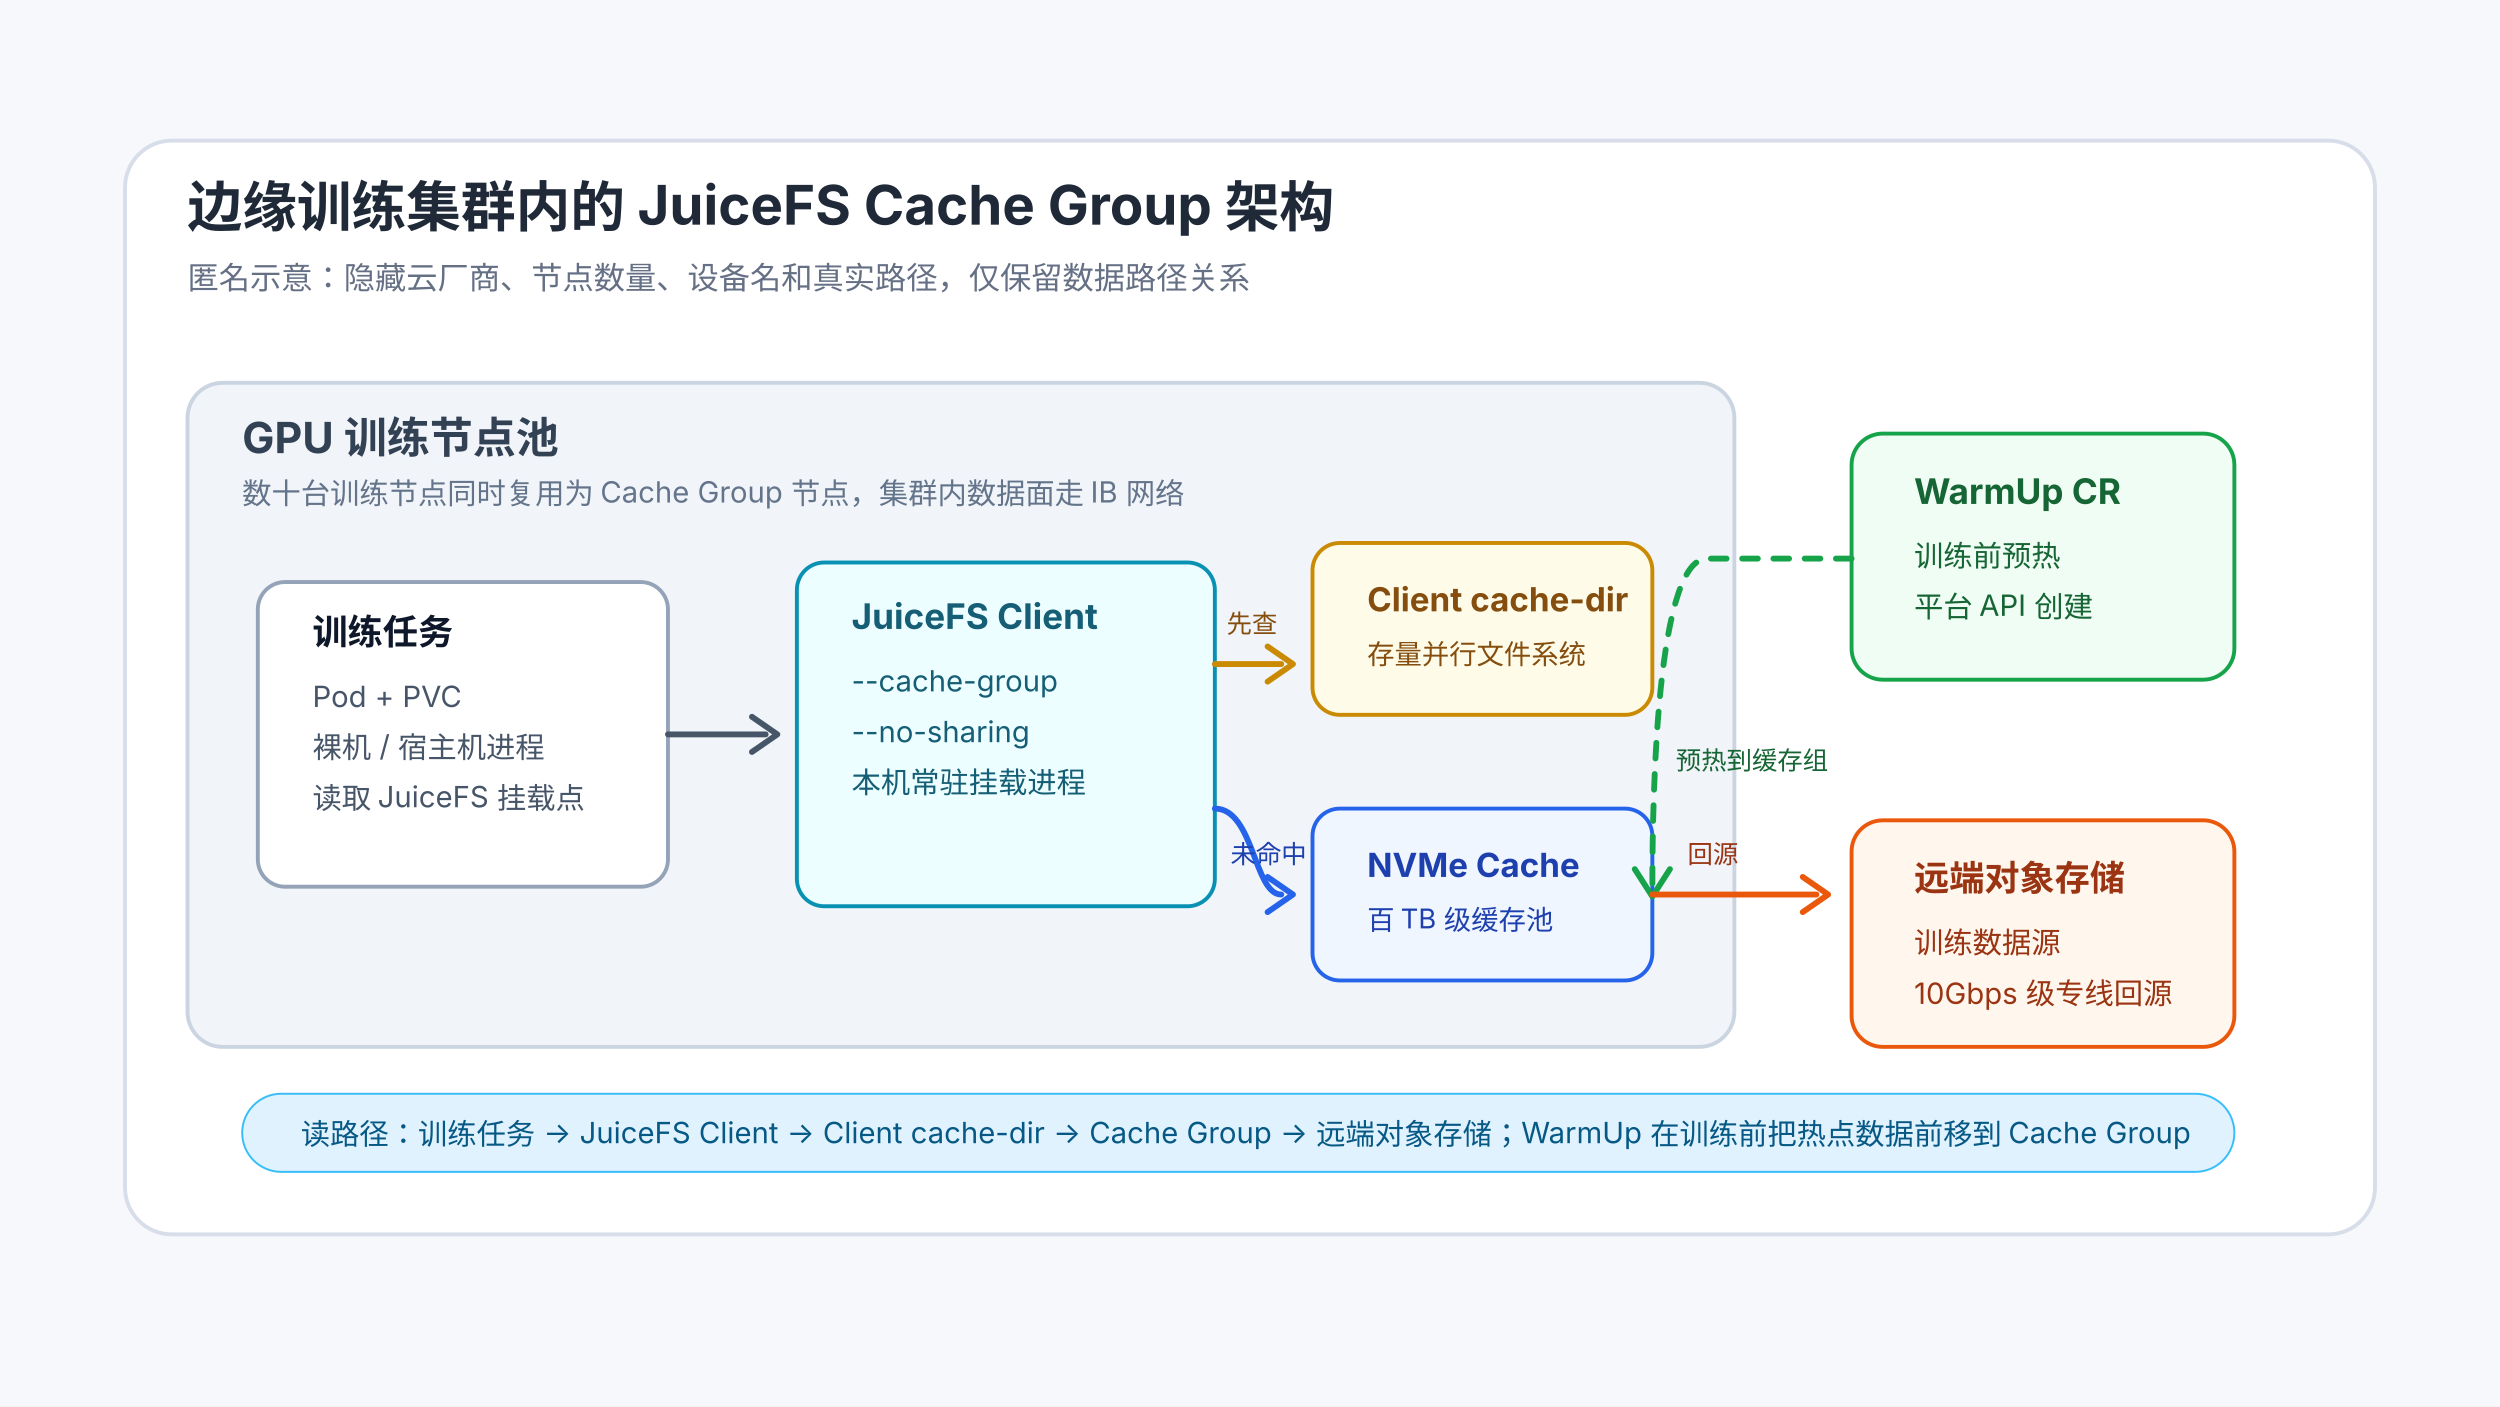
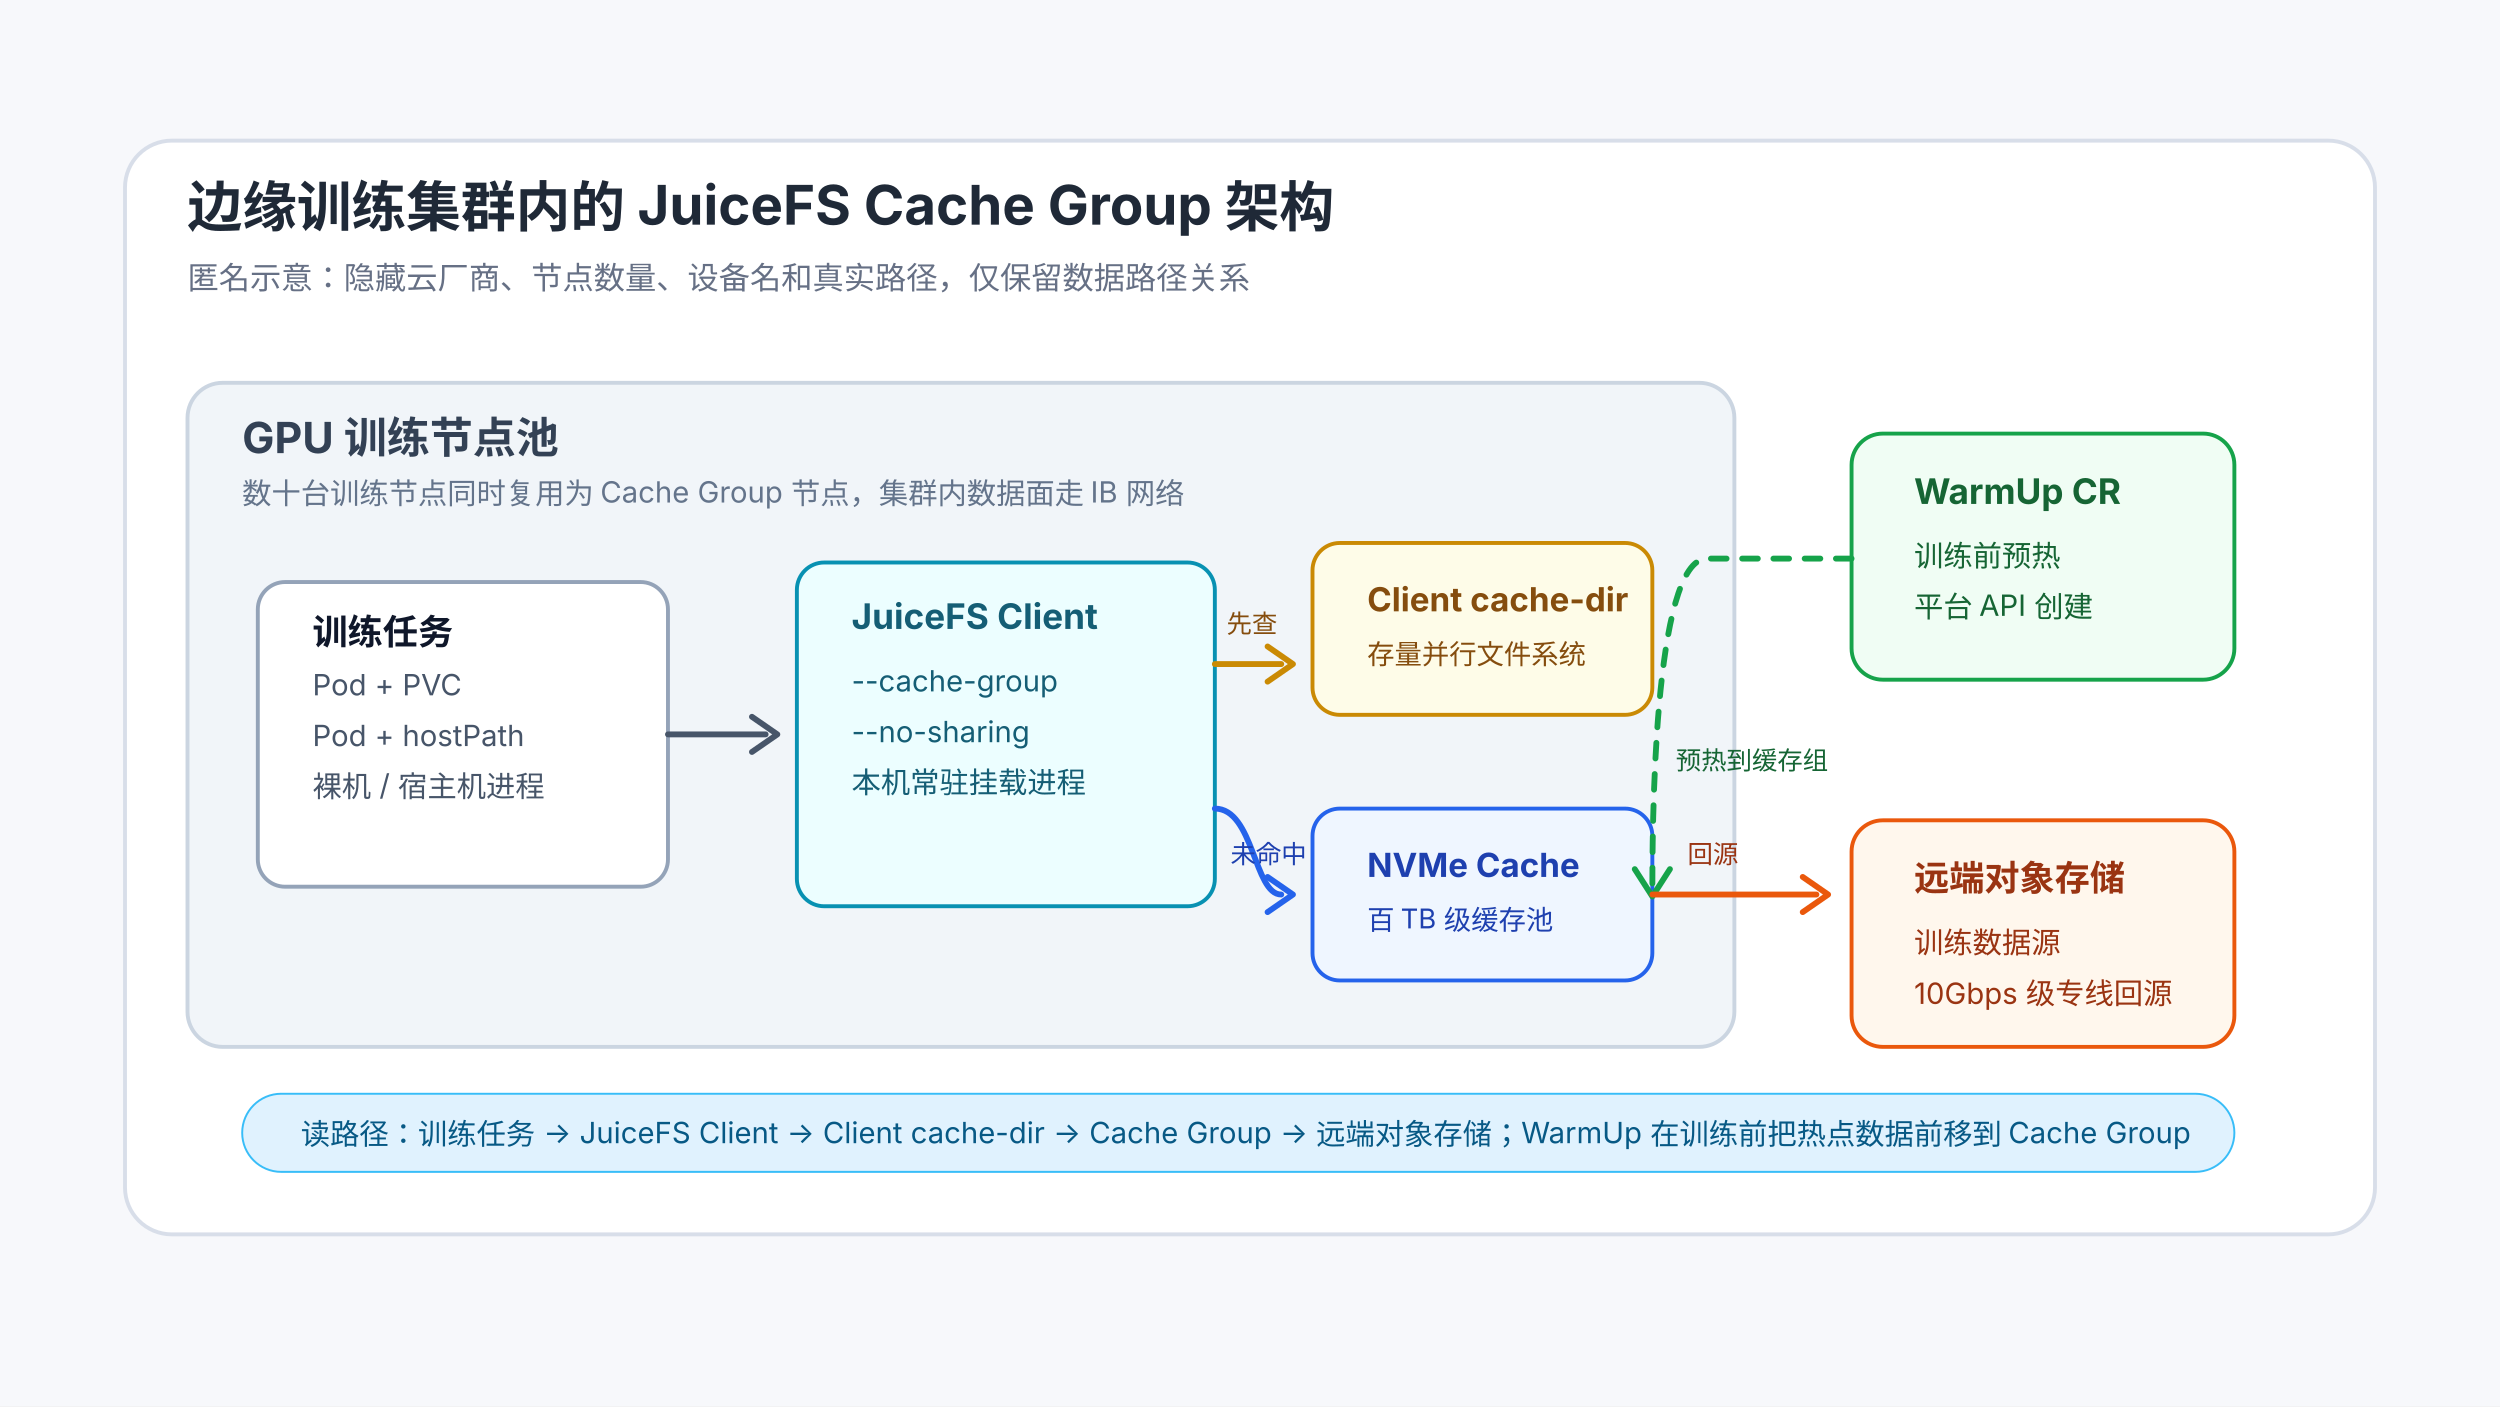
<svg xmlns="http://www.w3.org/2000/svg" width="1280" height="720" viewBox="0 0 1280 720" fill="none">
  <rect width="1280" height="720" fill="#f7f8fb" />
  <rect x="64" y="72" width="1152" height="560" rx="24" fill="#ffffff" stroke="#d8dee9" stroke-width="2" />
  <text x="96" y="116" fill="#1f2937" font-family="Inter, PingFang SC, Microsoft YaHei, sans-serif" font-size="28" font-weight="700">边缘训练集群内的 JuiceFS Cache Group 架构</text>
  <text x="96" y="148" fill="#667085" font-family="Inter, PingFang SC, Microsoft YaHei, sans-serif" font-size="16">匿名示意：隐藏云厂商、节点数量、设备名和真实路径，仅保留数据路径关系</text>
  <rect x="96" y="196" width="792" height="340" rx="18" fill="#f1f5f9" stroke="#cbd5e1" stroke-width="2" />
  <text x="124" y="232" fill="#334155" font-family="Inter, PingFang SC, Microsoft YaHei, sans-serif" font-size="22" font-weight="700">GPU 训练节点池</text>
  <text x="124" y="258" fill="#64748b" font-family="Inter, PingFang SC, Microsoft YaHei, sans-serif" font-size="15">数十台训练节点同时复用为 Cache Group 节点，集群内数据面走 IB 网络</text>
  <rect x="132" y="298" width="210" height="156" rx="14" fill="#ffffff" stroke="#94a3b8" stroke-width="2" />
  <text x="160" y="330" fill="#0f172a" font-family="Inter, PingFang SC, Microsoft YaHei, sans-serif" font-size="18" font-weight="700">训练任务</text>
-   <text x="160" y="362" fill="#475569" font-family="Inter, PingFang SC, Microsoft YaHei, sans-serif" font-size="15">Pod + PVC</text>
-   <text x="160" y="388" fill="#475569" font-family="Inter, PingFang SC, Microsoft YaHei, sans-serif" font-size="15">裸机 / 宿主机进程</text>
-   <text x="160" y="414" fill="#475569" font-family="Inter, PingFang SC, Microsoft YaHei, sans-serif" font-size="15">读取 JuiceFS 挂载点</text>
+   <text x="160" y="356" fill="#475569" font-family="Inter, PingFang SC, Microsoft YaHei, sans-serif" font-size="15">Pod + PVC</text>
+   <text x="160" y="382" fill="#475569" font-family="Inter, PingFang SC, Microsoft YaHei, sans-serif" font-size="15">Pod + hostPath</text>
+   <text x="160" y="408" fill="#475569" font-family="Inter, PingFang SC, Microsoft YaHei, sans-serif" font-size="15">裸机 / 宿主机进程</text>
  <rect x="408" y="288" width="214" height="176" rx="14" fill="#ecfeff" stroke="#0891b2" stroke-width="2" />
  <text x="436" y="322" fill="#155e75" font-family="Inter, PingFang SC, Microsoft YaHei, sans-serif" font-size="18" font-weight="700">JuiceFS Client</text>
  <text x="436" y="354" fill="#155e75" font-family="Inter, PingFang SC, Microsoft YaHei, sans-serif" font-size="15">--cache-group</text>
  <text x="436" y="380" fill="#155e75" font-family="Inter, PingFang SC, Microsoft YaHei, sans-serif" font-size="15">--no-sharing</text>
  <text x="436" y="406" fill="#155e75" font-family="Inter, PingFang SC, Microsoft YaHei, sans-serif" font-size="15">本机常驻挂载进程</text>
  <rect x="672" y="278" width="174" height="88" rx="14" fill="#fefce8" stroke="#ca8a04" stroke-width="2" />
  <text x="700" y="313" fill="#854d0e" font-family="Inter, PingFang SC, Microsoft YaHei, sans-serif" font-size="17" font-weight="700">Client cache-dir</text>
  <text x="700" y="340" fill="#854d0e" font-family="Inter, PingFang SC, Microsoft YaHei, sans-serif" font-size="14">存量并行文件系统</text>
  <rect x="672" y="414" width="174" height="88" rx="14" fill="#eff6ff" stroke="#2563eb" stroke-width="2" />
  <text x="700" y="449" fill="#1e40af" font-family="Inter, PingFang SC, Microsoft YaHei, sans-serif" font-size="17" font-weight="700">NVMe Cache</text>
  <text x="700" y="476" fill="#1e40af" font-family="Inter, PingFang SC, Microsoft YaHei, sans-serif" font-size="14">百 TB 级缓存池</text>
  <rect x="948" y="222" width="196" height="126" rx="16" fill="#f0fdf4" stroke="#16a34a" stroke-width="2" />
  <text x="980" y="258" fill="#166534" font-family="Inter, PingFang SC, Microsoft YaHei, sans-serif" font-size="18" font-weight="700">WarmUp CR</text>
  <text x="980" y="290" fill="#166534" font-family="Inter, PingFang SC, Microsoft YaHei, sans-serif" font-size="15">训练前预热</text>
  <text x="980" y="316" fill="#166534" font-family="Inter, PingFang SC, Microsoft YaHei, sans-serif" font-size="15">平台 API 创建</text>
  <rect x="948" y="420" width="196" height="116" rx="16" fill="#fff7ed" stroke="#ea580c" stroke-width="2" />
  <text x="980" y="456" fill="#9a3412" font-family="Inter, PingFang SC, Microsoft YaHei, sans-serif" font-size="18" font-weight="700">远端对象存储</text>
  <text x="980" y="488" fill="#9a3412" font-family="Inter, PingFang SC, Microsoft YaHei, sans-serif" font-size="15">训练数据源</text>
  <text x="980" y="514" fill="#9a3412" font-family="Inter, PingFang SC, Microsoft YaHei, sans-serif" font-size="15">10Gbps 级专线回源</text>
  <path d="M342 376H392" stroke="#475569" stroke-width="3" stroke-linecap="round" />
  <path d="M385 367L398 376L385 385" stroke="#475569" stroke-width="3" stroke-linecap="round" stroke-linejoin="round" />
  <path d="M622 340H656" stroke="#ca8a04" stroke-width="3" stroke-linecap="round" />
  <path d="M649 331L662 340L649 349" stroke="#ca8a04" stroke-width="3" stroke-linecap="round" stroke-linejoin="round" />
  <text x="628" y="324" fill="#854d0e" font-family="Inter, PingFang SC, Microsoft YaHei, sans-serif" font-size="13">先查</text>
  <path d="M622 414C642 414 642 458 656 458" stroke="#2563eb" stroke-width="3" stroke-linecap="round" />
  <path d="M649 449L662 458L649 467" stroke="#2563eb" stroke-width="3" stroke-linecap="round" stroke-linejoin="round" />
  <text x="630" y="442" fill="#1e40af" font-family="Inter, PingFang SC, Microsoft YaHei, sans-serif" font-size="13">未命中</text>
  <path d="M948 286H874C846 286 846 428 846 458" stroke="#16a34a" stroke-width="3" stroke-linecap="round" stroke-dasharray="8 8" />
  <path d="M855 445L846 459L837 445" stroke="#16a34a" stroke-width="3" stroke-linecap="round" stroke-linejoin="round" />
  <text x="858" y="394" fill="#166534" font-family="Inter, PingFang SC, Microsoft YaHei, sans-serif" font-size="13">预热到缓存组</text>
  <path d="M846 458H930" stroke="#ea580c" stroke-width="3" stroke-linecap="round" />
  <path d="M923 449L936 458L923 467" stroke="#ea580c" stroke-width="3" stroke-linecap="round" stroke-linejoin="round" />
  <text x="864" y="442" fill="#9a3412" font-family="Inter, PingFang SC, Microsoft YaHei, sans-serif" font-size="13">回源</text>
  <rect x="124" y="560" width="1020" height="40" rx="20" fill="#e0f2fe" stroke="#38bdf8" stroke-width="1" />
  <text x="154" y="586" fill="#075985" font-family="Inter, PingFang SC, Microsoft YaHei, sans-serif" font-size="15">读路径：训练任务 -&gt; JuiceFS Client -&gt; Client cache-dir -&gt; Cache Group -&gt; 远端对象存储；WarmUp 在训练前把热点数据前移到 Cache Group</text>
</svg>
